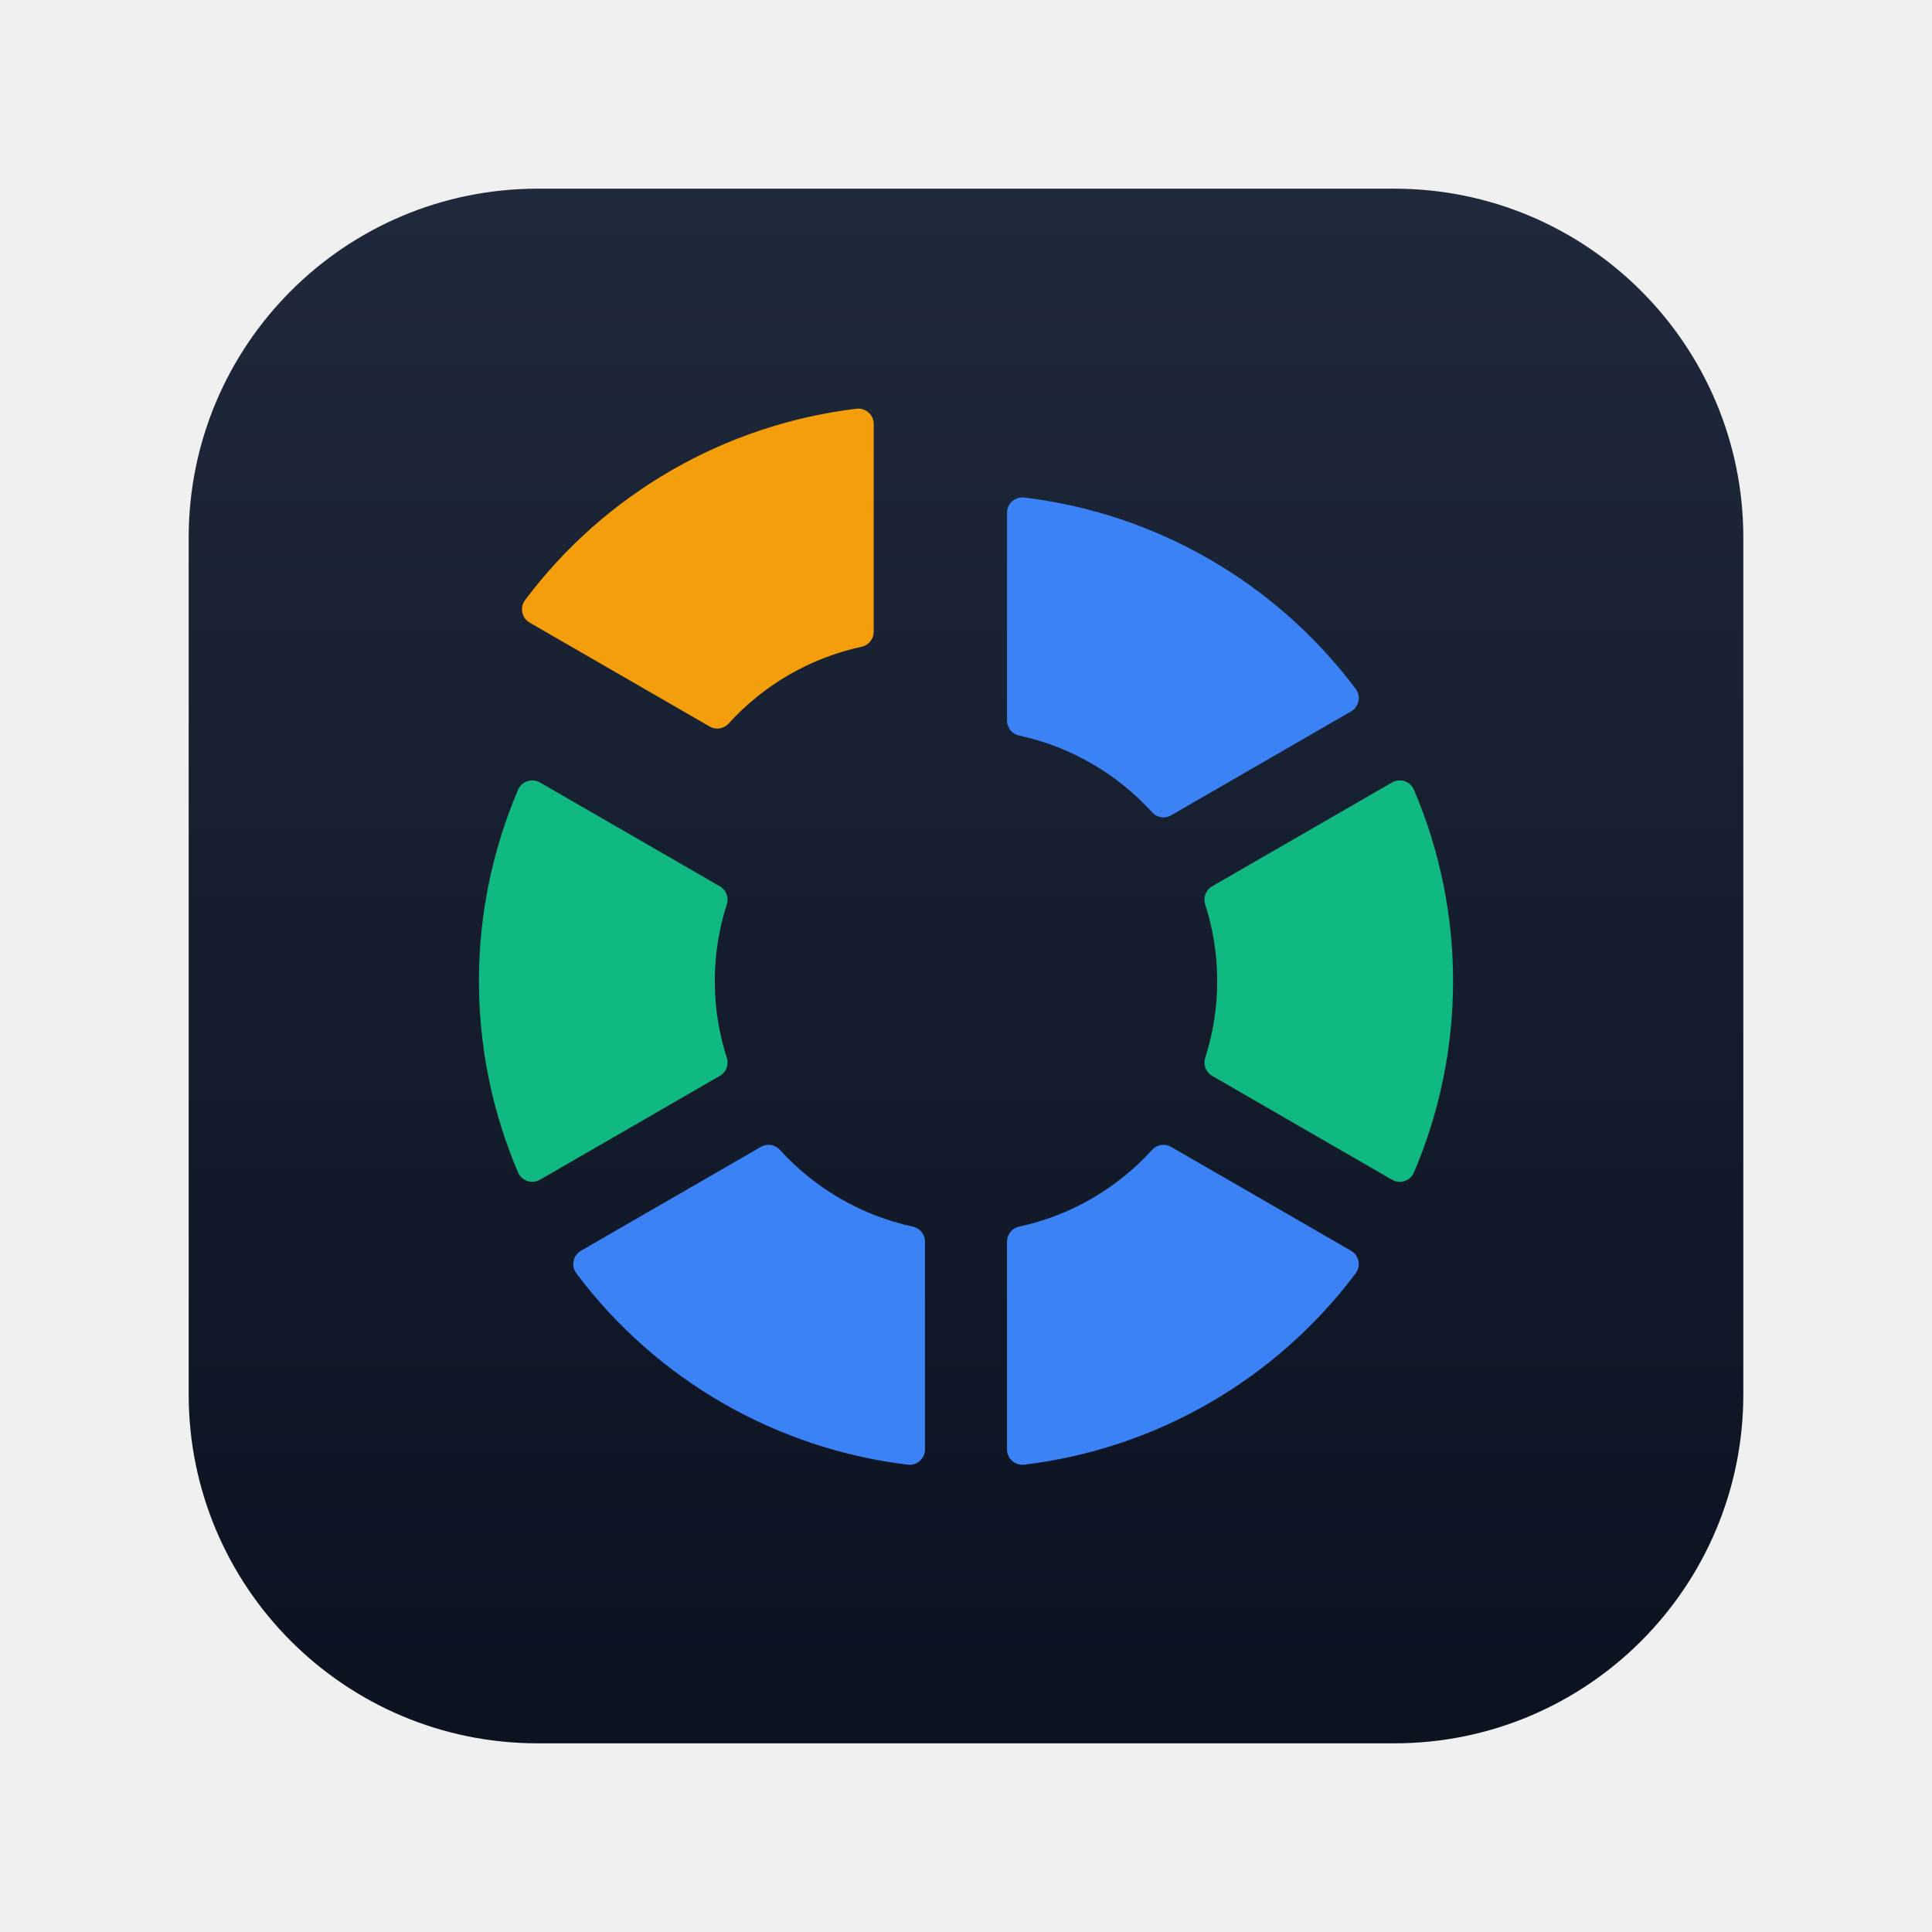
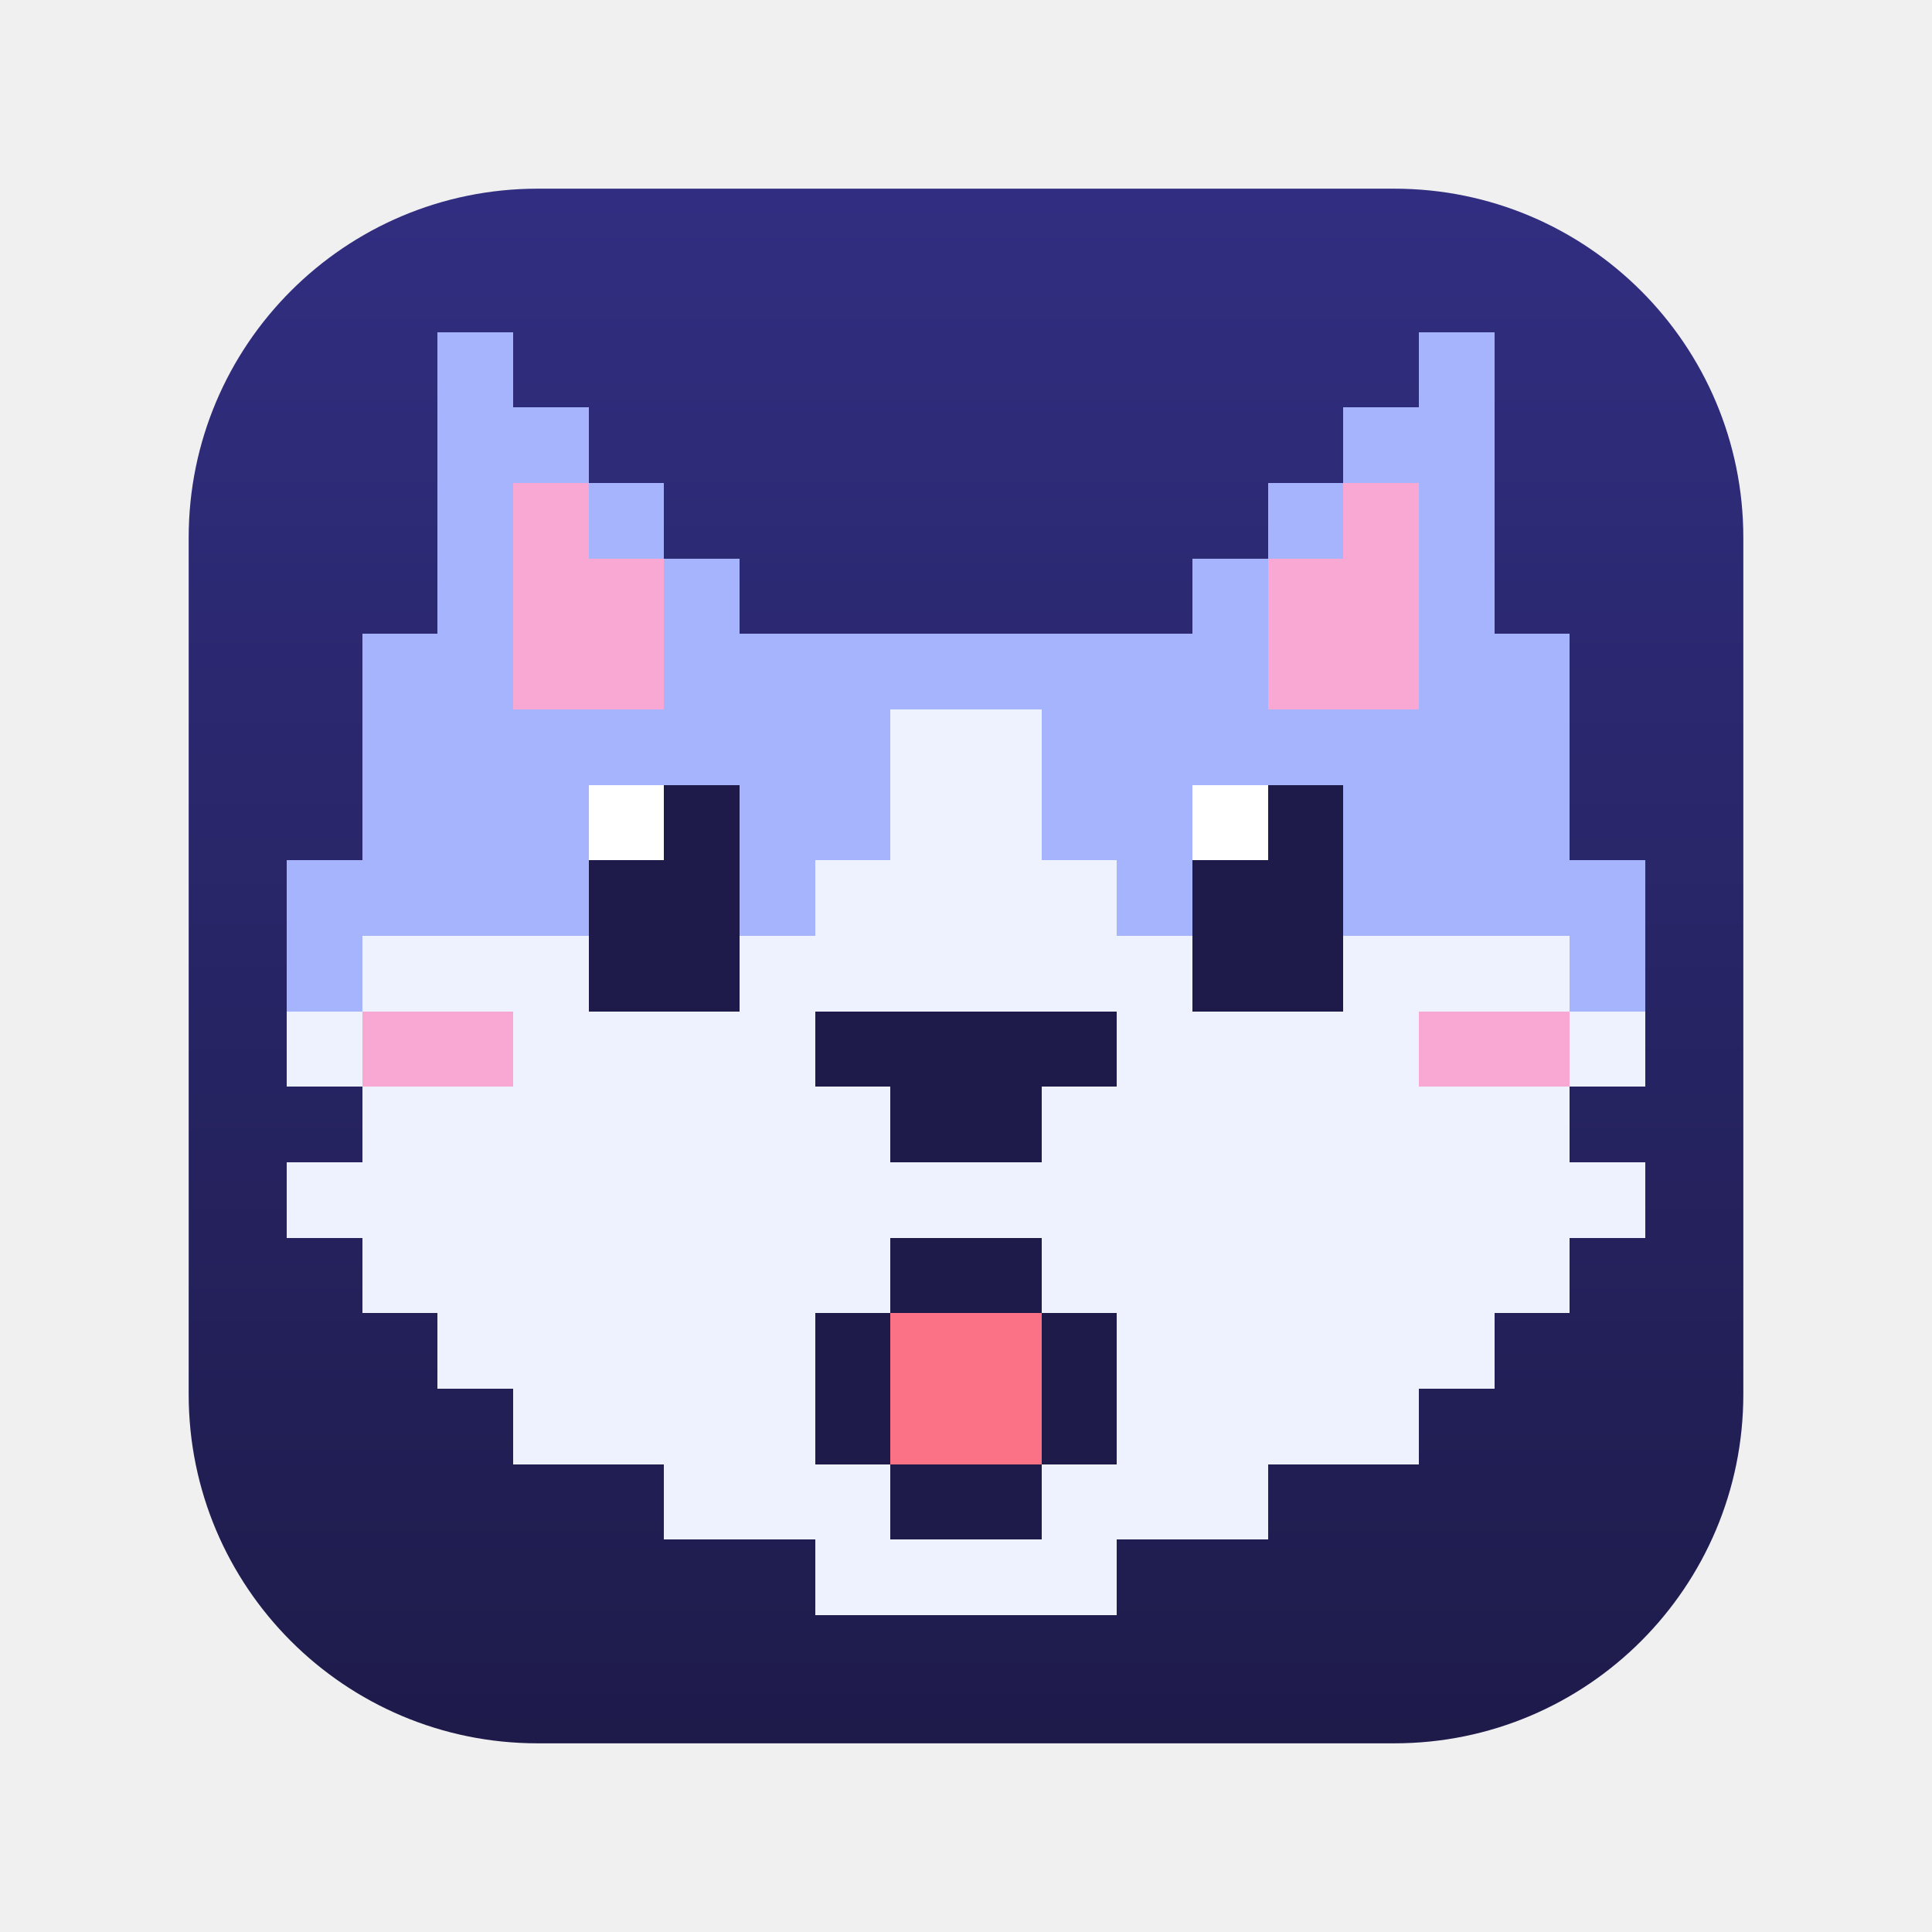
<svg xmlns="http://www.w3.org/2000/svg" viewBox="0 0 1024 1024" width="1024" height="1024">
  <defs>
    <linearGradient id="bg" x1="0" y1="0" x2="0" y2="1">
-       <stop offset="0" stop-color="#1e293b" />
-       <stop offset="1" stop-color="#0b1220" />
+       <stop offset="0" stop-color="#312e81" />
+       <stop offset="1" stop-color="#1e1b4b" />
    </linearGradient>
  </defs>
  <rect x="100" y="100" width="824" height="824" rx="185" fill="url(#bg)" />
-   <path d="M541.89,271.79 A250,250 0 0 1 712.01,370.01 L616.66,425.06 A141.304,141.304 0 0 0 541.89,381.89 Z" fill="#3b82f6" stroke="#3b82f6" stroke-width="16.304" stroke-linejoin="round" />
-   <path d="M741.90,421.78 A250,250 0 0 1 741.90,618.22 L646.55,563.17 A141.304,141.304 0 0 0 646.55,476.83 Z" fill="#10b981" stroke="#10b981" stroke-width="16.304" stroke-linejoin="round" />
-   <path d="M712.01,669.99 A250,250 0 0 1 541.89,768.21 L541.89,658.11 A141.304,141.304 0 0 0 616.66,614.94 Z" fill="#3b82f6" stroke="#3b82f6" stroke-width="16.304" stroke-linejoin="round" />
-   <path d="M482.11,768.21 A250,250 0 0 1 311.99,669.99 L407.34,614.94 A141.304,141.304 0 0 0 482.11,658.11 Z" fill="#3b82f6" stroke="#3b82f6" stroke-width="16.304" stroke-linejoin="round" />
-   <path d="M282.10,618.22 A250,250 0 0 1 282.10,421.78 L377.45,476.83 A141.304,141.304 0 0 0 377.45,563.17 Z" fill="#10b981" stroke="#10b981" stroke-width="16.304" stroke-linejoin="round" />
-   <path d="M284.82,322.94 A250,250 0 0 1 454.93,224.73 L454.93,334.83 A141.304,141.304 0 0 0 380.17,377.99 Z" fill="#f59e0b" stroke="#f59e0b" stroke-width="16.304" stroke-linejoin="round" />
+   <g shape-rendering="crispEdges">
+     <rect x="232" y="176" width="40" height="40" fill="#a5b4fc" />
+     <rect x="752" y="176" width="40" height="40" fill="#a5b4fc" />
+     <rect x="232" y="216" width="80" height="40" fill="#a5b4fc" />
+     <rect x="712" y="216" width="80" height="40" fill="#a5b4fc" />
+     <rect x="232" y="256" width="40" height="40" fill="#a5b4fc" />
+     <rect x="272" y="256" width="40" height="40" fill="#f9a8d4" />
+     <rect x="312" y="256" width="40" height="40" fill="#a5b4fc" />
+     <rect x="672" y="256" width="40" height="40" fill="#a5b4fc" />
+     <rect x="712" y="256" width="40" height="40" fill="#f9a8d4" />
+     <rect x="752" y="256" width="40" height="40" fill="#a5b4fc" />
+     <rect x="232" y="296" width="40" height="40" fill="#a5b4fc" />
+     <rect x="272" y="296" width="80" height="40" fill="#f9a8d4" />
+     <rect x="352" y="296" width="40" height="40" fill="#a5b4fc" />
+     <rect x="632" y="296" width="40" height="40" fill="#a5b4fc" />
+     <rect x="672" y="296" width="80" height="40" fill="#f9a8d4" />
+     <rect x="752" y="296" width="40" height="40" fill="#a5b4fc" />
+     <rect x="192" y="336" width="80" height="40" fill="#a5b4fc" />
+     <rect x="272" y="336" width="80" height="40" fill="#f9a8d4" />
+     <rect x="352" y="336" width="320" height="40" fill="#a5b4fc" />
+     <rect x="672" y="336" width="80" height="40" fill="#f9a8d4" />
+     <rect x="752" y="336" width="80" height="40" fill="#a5b4fc" />
+     <rect x="192" y="376" width="280" height="40" fill="#a5b4fc" />
+     <rect x="472" y="376" width="80" height="40" fill="#eef2ff" />
+     <rect x="552" y="376" width="280" height="40" fill="#a5b4fc" />
+     <rect x="192" y="416" width="120" height="40" fill="#a5b4fc" />
+     <rect x="312" y="416" width="40" height="40" fill="#ffffff" />
+     <rect x="352" y="416" width="40" height="40" fill="#1e1b4b" />
+     <rect x="392" y="416" width="80" height="40" fill="#a5b4fc" />
+     <rect x="472" y="416" width="80" height="40" fill="#eef2ff" />
+     <rect x="552" y="416" width="80" height="40" fill="#a5b4fc" />
+     <rect x="632" y="416" width="40" height="40" fill="#ffffff" />
+     <rect x="672" y="416" width="40" height="40" fill="#1e1b4b" />
+     <rect x="712" y="416" width="120" height="40" fill="#a5b4fc" />
+     <rect x="152" y="456" width="160" height="40" fill="#a5b4fc" />
+     <rect x="312" y="456" width="80" height="40" fill="#1e1b4b" />
+     <rect x="392" y="456" width="40" height="40" fill="#a5b4fc" />
+     <rect x="432" y="456" width="160" height="40" fill="#eef2ff" />
+     <rect x="592" y="456" width="40" height="40" fill="#a5b4fc" />
+     <rect x="632" y="456" width="80" height="40" fill="#1e1b4b" />
+     <rect x="712" y="456" width="160" height="40" fill="#a5b4fc" />
+     <rect x="152" y="496" width="40" height="40" fill="#a5b4fc" />
+     <rect x="192" y="496" width="120" height="40" fill="#eef2ff" />
+     <rect x="312" y="496" width="80" height="40" fill="#1e1b4b" />
+     <rect x="392" y="496" width="240" height="40" fill="#eef2ff" />
+     <rect x="632" y="496" width="80" height="40" fill="#1e1b4b" />
+     <rect x="712" y="496" width="120" height="40" fill="#eef2ff" />
+     <rect x="832" y="496" width="40" height="40" fill="#a5b4fc" />
+     <rect x="152" y="536" width="40" height="40" fill="#eef2ff" />
+     <rect x="192" y="536" width="80" height="40" fill="#f9a8d4" />
+     <rect x="272" y="536" width="160" height="40" fill="#eef2ff" />
+     <rect x="432" y="536" width="160" height="40" fill="#1e1b4b" />
+     <rect x="592" y="536" width="160" height="40" fill="#eef2ff" />
+     <rect x="752" y="536" width="80" height="40" fill="#f9a8d4" />
+     <rect x="832" y="536" width="40" height="40" fill="#eef2ff" />
+     <rect x="192" y="576" width="280" height="40" fill="#eef2ff" />
+     <rect x="472" y="576" width="80" height="40" fill="#1e1b4b" />
+     <rect x="552" y="576" width="280" height="40" fill="#eef2ff" />
+     <rect x="152" y="616" width="720" height="40" fill="#eef2ff" />
+     <rect x="192" y="656" width="280" height="40" fill="#eef2ff" />
+     <rect x="472" y="656" width="80" height="40" fill="#1e1b4b" />
+     <rect x="552" y="656" width="280" height="40" fill="#eef2ff" />
+     <rect x="232" y="696" width="200" height="40" fill="#eef2ff" />
+     <rect x="432" y="696" width="40" height="40" fill="#1e1b4b" />
+     <rect x="472" y="696" width="80" height="40" fill="#fb7185" />
+     <rect x="552" y="696" width="40" height="40" fill="#1e1b4b" />
+     <rect x="592" y="696" width="200" height="40" fill="#eef2ff" />
+     <rect x="272" y="736" width="160" height="40" fill="#eef2ff" />
+     <rect x="432" y="736" width="40" height="40" fill="#1e1b4b" />
+     <rect x="472" y="736" width="80" height="40" fill="#fb7185" />
+     <rect x="552" y="736" width="40" height="40" fill="#1e1b4b" />
+     <rect x="592" y="736" width="160" height="40" fill="#eef2ff" />
+     <rect x="352" y="776" width="120" height="40" fill="#eef2ff" />
+     <rect x="472" y="776" width="80" height="40" fill="#1e1b4b" />
+     <rect x="552" y="776" width="120" height="40" fill="#eef2ff" />
+     <rect x="432" y="816" width="160" height="40" fill="#eef2ff" />
+   </g>
</svg>
